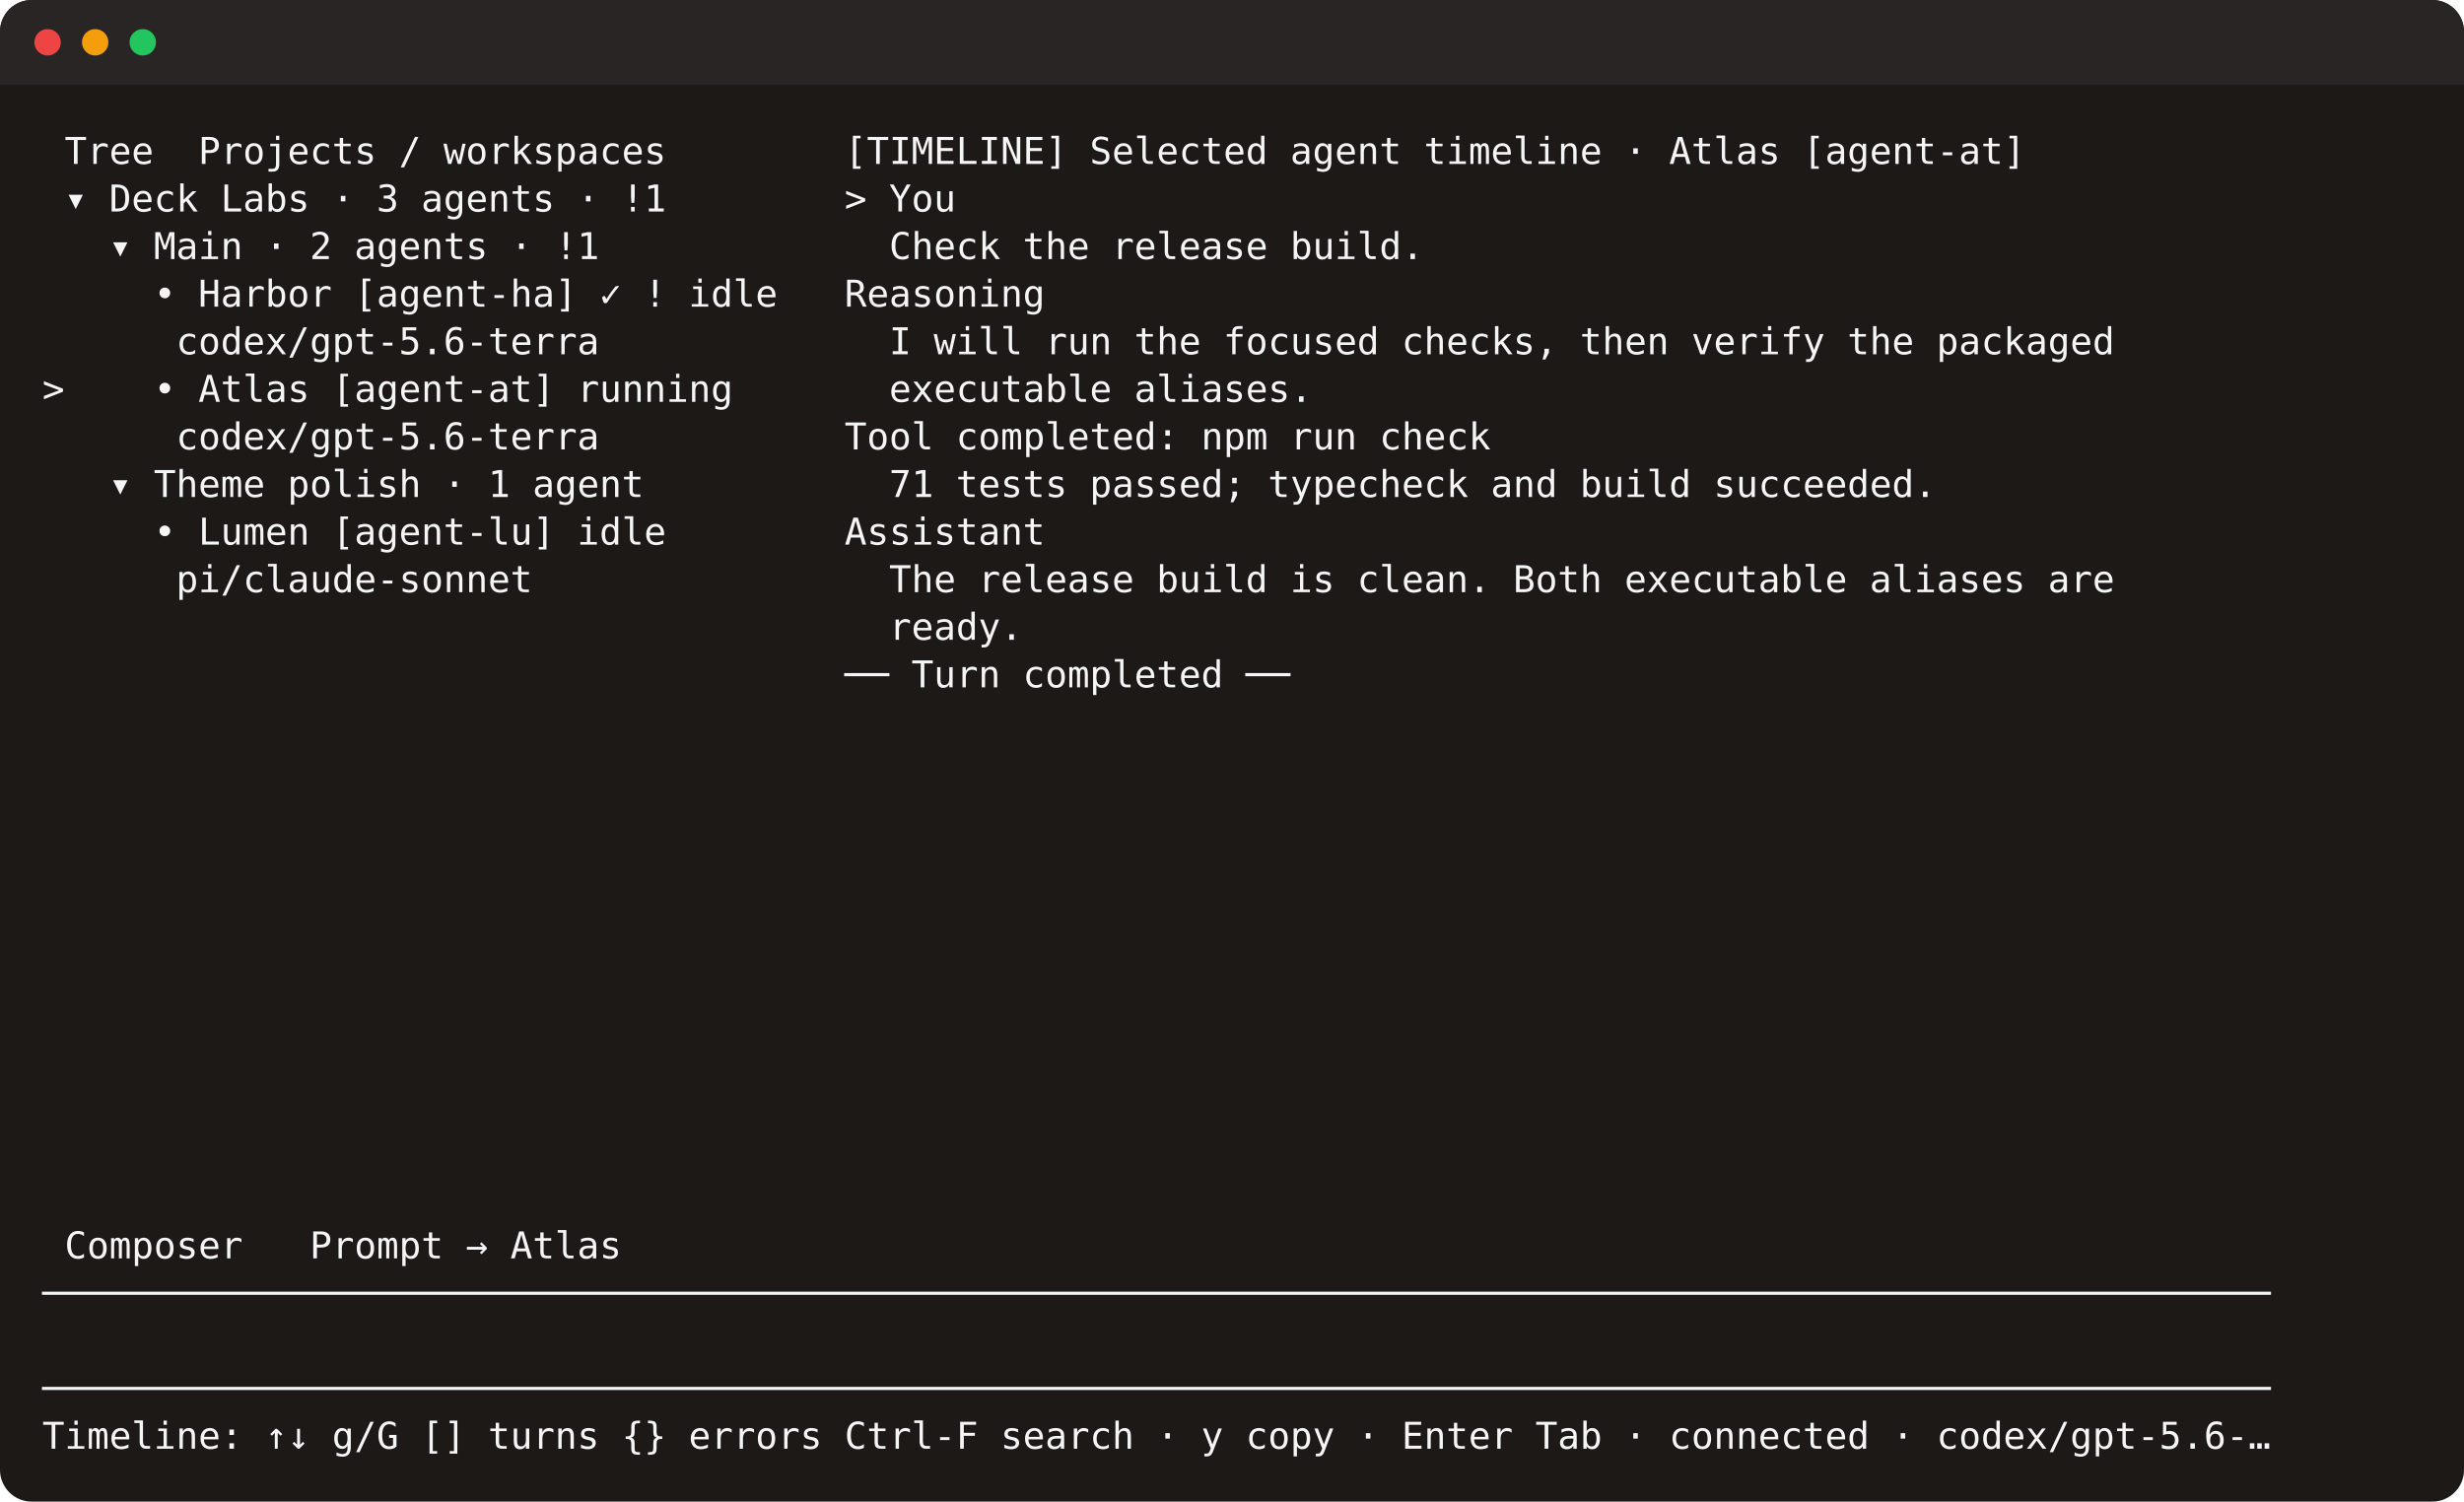
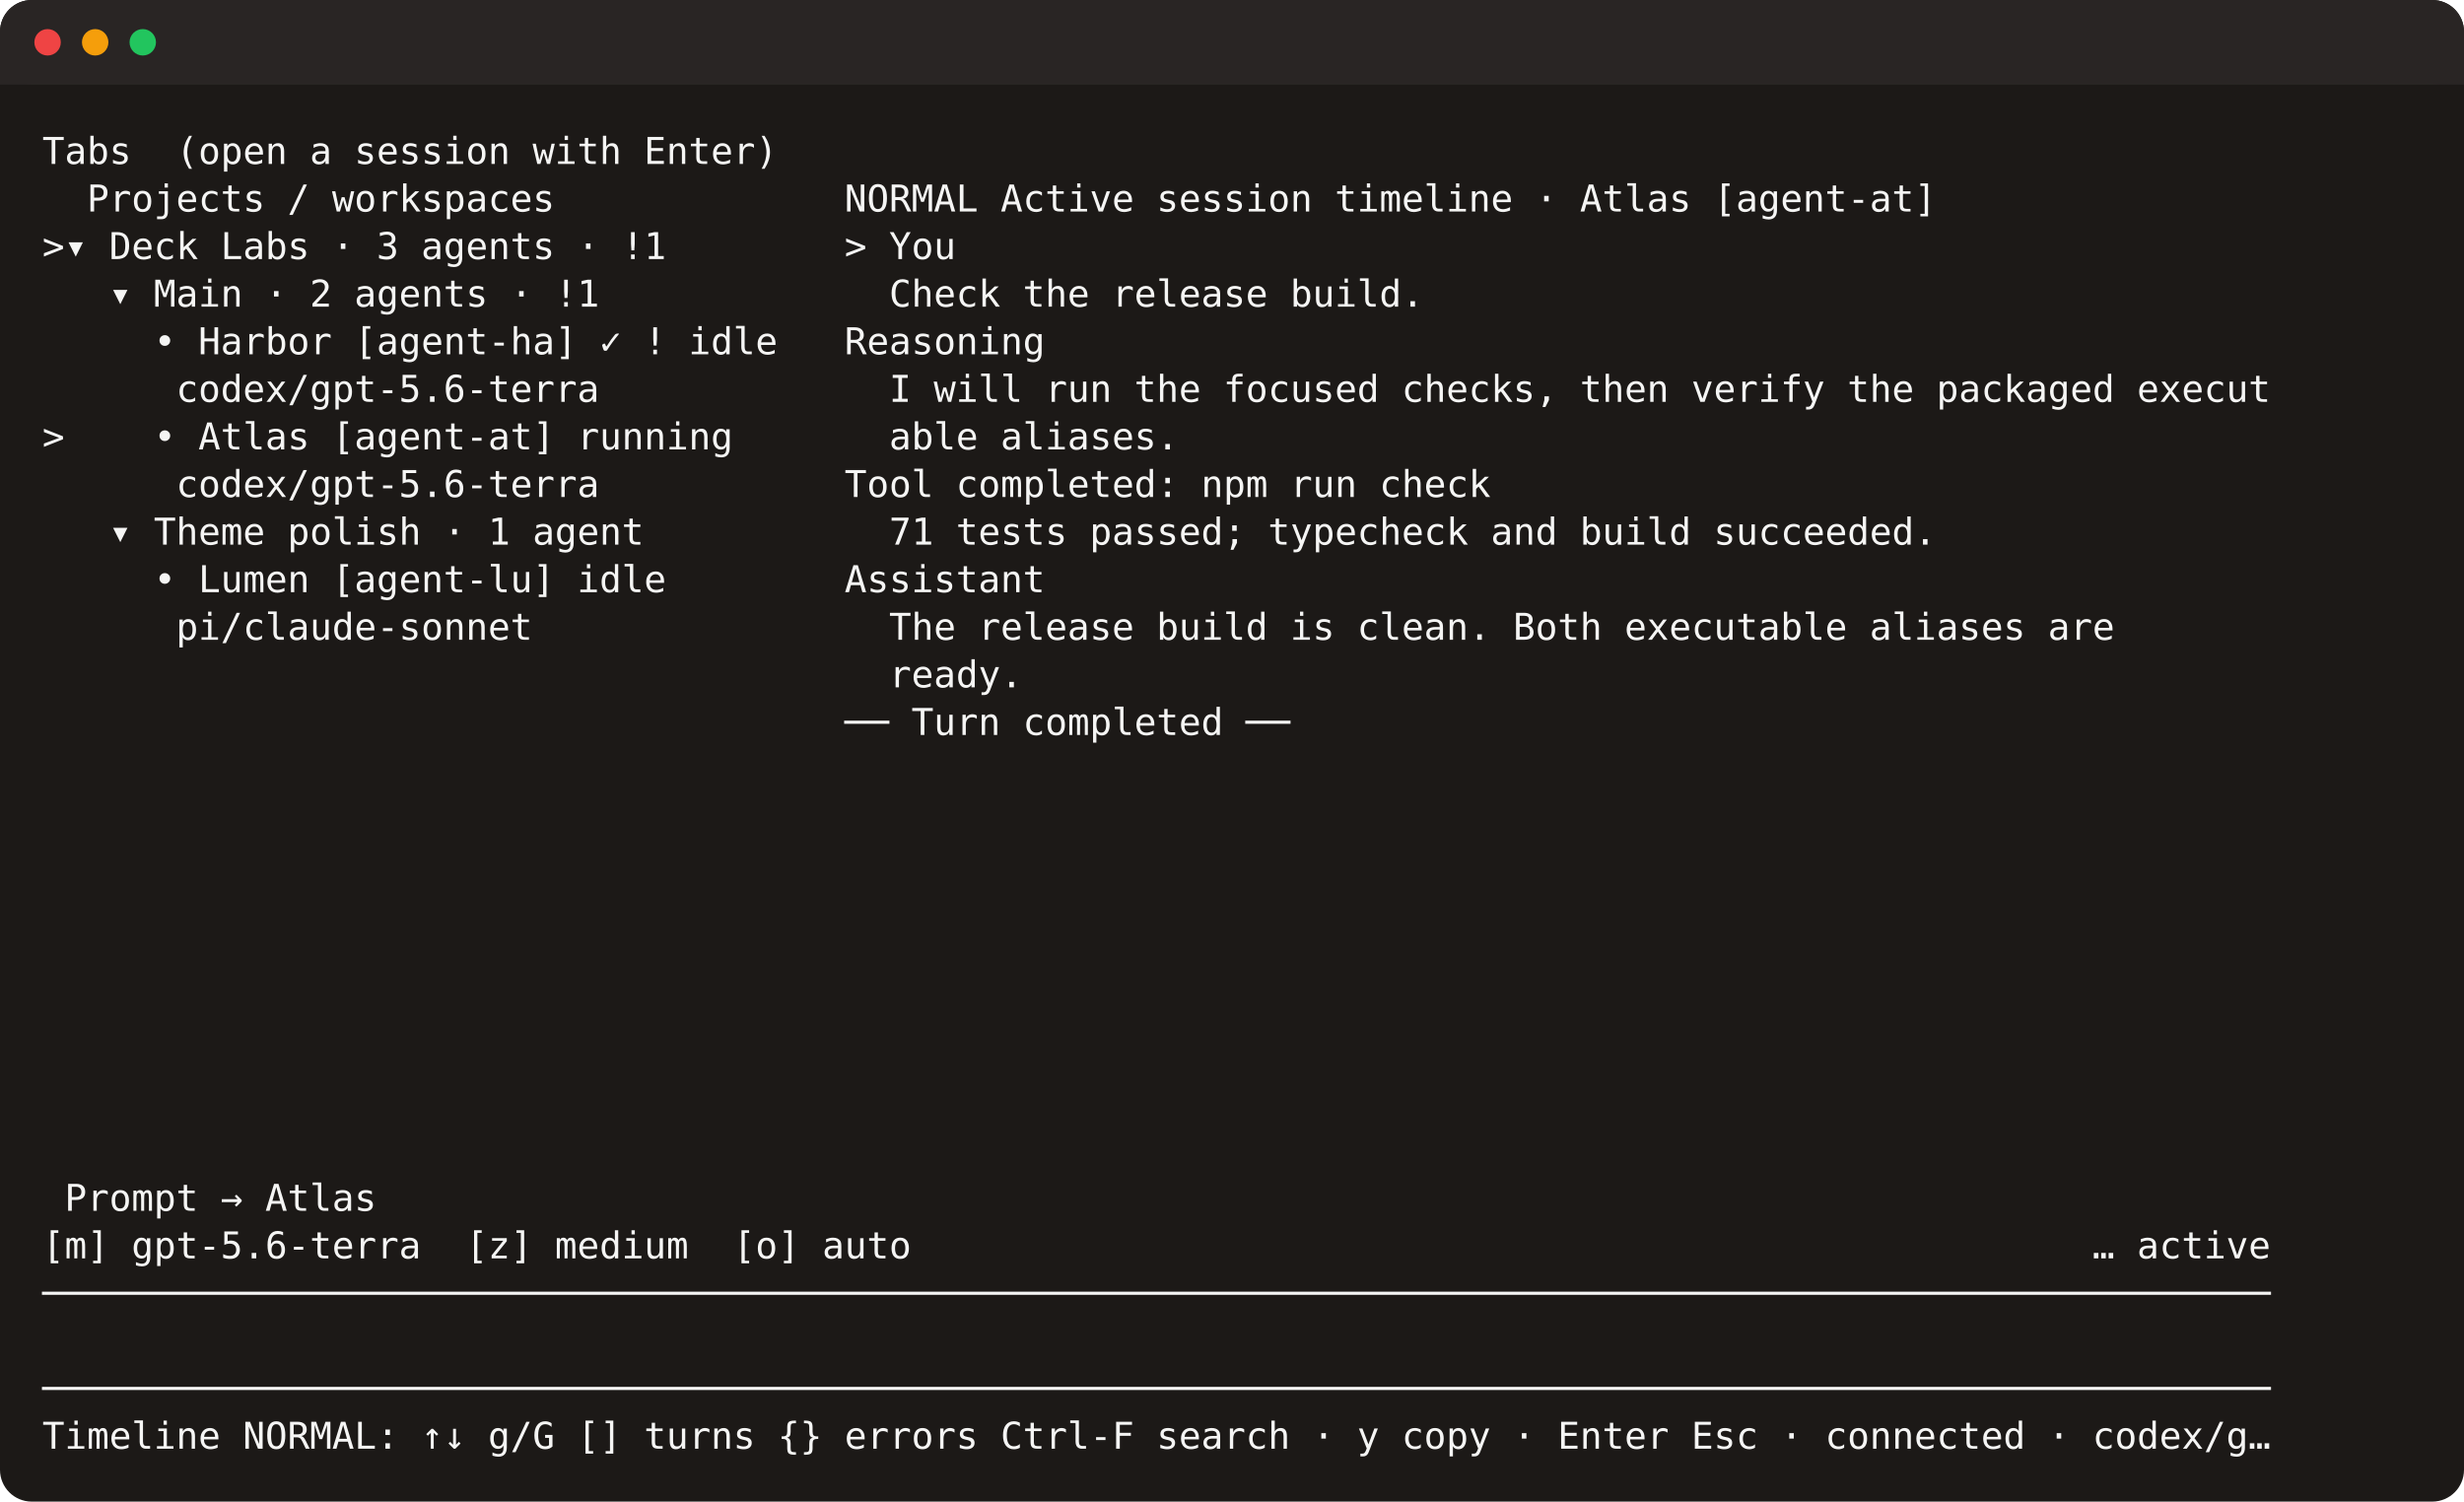
<svg xmlns="http://www.w3.org/2000/svg" width="932" height="568" viewBox="0 0 932 568">
  <rect width="932" height="568" rx="12" fill="#1c1917" />
  <rect width="932" height="32" rx="12" fill="#292524" />
  <rect y="20" width="932" height="12" fill="#292524" />
  <circle cx="18" cy="16" r="5" fill="#ef4444" />
  <circle cx="36" cy="16" r="5" fill="#f59e0b" />
  <circle cx="54" cy="16" r="5" fill="#22c55e" />
  <g fill="#f5f5f4" font-family="SFMono-Regular, Menlo, Consolas, monospace" font-size="14" xml:space="preserve">
-     <text x="16" y="62"> Tree  Projects / workspaces        [TIMELINE] Selected agent timeline · Atlas [agent-at]           </text>
-     <text x="16" y="80"> ▾ Deck Labs · 3 agents · !1        &gt; You                                                           </text>
-     <text x="16" y="98">   ▾ Main · 2 agents · !1             Check the release build.                                      </text>
-     <text x="16" y="116">     • Harbor [agent-ha] ✓ ! idle   Reasoning                                                       </text>
-     <text x="16" y="134">      codex/gpt-5.6-terra             I will run the focused checks, then verify the packaged       </text>
-     <text x="16" y="152">&gt;    • Atlas [agent-at] running       executable aliases.                                           </text>
-     <text x="16" y="170">      codex/gpt-5.6-terra           Tool completed: npm run check                                   </text>
-     <text x="16" y="188">   ▾ Theme polish · 1 agent           71 tests passed; typecheck and build succeeded.               </text>
-     <text x="16" y="206">     • Lumen [agent-lu] idle        Assistant                                                       </text>
-     <text x="16" y="224">      pi/claude-sonnet                The release build is clean. Both executable aliases are       </text>
-     <text x="16" y="242">                                      ready.                                                        </text>
-     <text x="16" y="260">                                    ── Turn completed ──                                            </text>
-     <text x="16" y="278" />
+     <text x="16" y="62">Tabs  (open a session with Enter)</text>
+     <text x="16" y="80">  Projects / workspaces             NORMAL Active session timeline · Atlas [agent-at]               </text>
+     <text x="16" y="98">&gt;▾ Deck Labs · 3 agents · !1        &gt; You                                                           </text>
+     <text x="16" y="116">   ▾ Main · 2 agents · !1             Check the release build.                                      </text>
+     <text x="16" y="134">     • Harbor [agent-ha] ✓ ! idle   Reasoning                                                       </text>
+     <text x="16" y="152">      codex/gpt-5.6-terra             I will run the focused checks, then verify the packaged execut</text>
+     <text x="16" y="170">&gt;    • Atlas [agent-at] running       able aliases.                                                 </text>
+     <text x="16" y="188">      codex/gpt-5.6-terra           Tool completed: npm run check                                   </text>
+     <text x="16" y="206">   ▾ Theme polish · 1 agent           71 tests passed; typecheck and build succeeded.               </text>
+     <text x="16" y="224">     • Lumen [agent-lu] idle        Assistant                                                       </text>
+     <text x="16" y="242">      pi/claude-sonnet                The release build is clean. Both executable aliases are       </text>
+     <text x="16" y="260">                                      ready.                                                        </text>
+     <text x="16" y="278">                                    ── Turn completed ──                                            </text>
    <text x="16" y="296" />
    <text x="16" y="314" />
    <text x="16" y="332" />
    <text x="16" y="350" />
    <text x="16" y="368" />
    <text x="16" y="386" />
    <text x="16" y="404" />
    <text x="16" y="422" />
    <text x="16" y="440" />
-     <text x="16" y="458" />
-     <text x="16" y="476"> Composer   Prompt → Atlas</text>
+     <text x="16" y="458"> Prompt → Atlas</text>
+     <text x="16" y="476">[m] gpt-5.6-terra  [z] medium  [o] auto                                                     … active</text>
    <text x="16" y="494">────────────────────────────────────────────────────────────────────────────────────────────────────</text>
    <text x="16" y="512">                                                                                                    </text>
    <text x="16" y="530">────────────────────────────────────────────────────────────────────────────────────────────────────</text>
-     <text x="16" y="548">Timeline: ↑↓ g/G [] turns {} errors Ctrl-F search · y copy · Enter Tab · connected · codex/gpt-5.6-…</text>
+     <text x="16" y="548">Timeline NORMAL: ↑↓ g/G [] turns {} errors Ctrl-F search · y copy · Enter Esc · connected · codex/g…</text>
  </g>
</svg>
